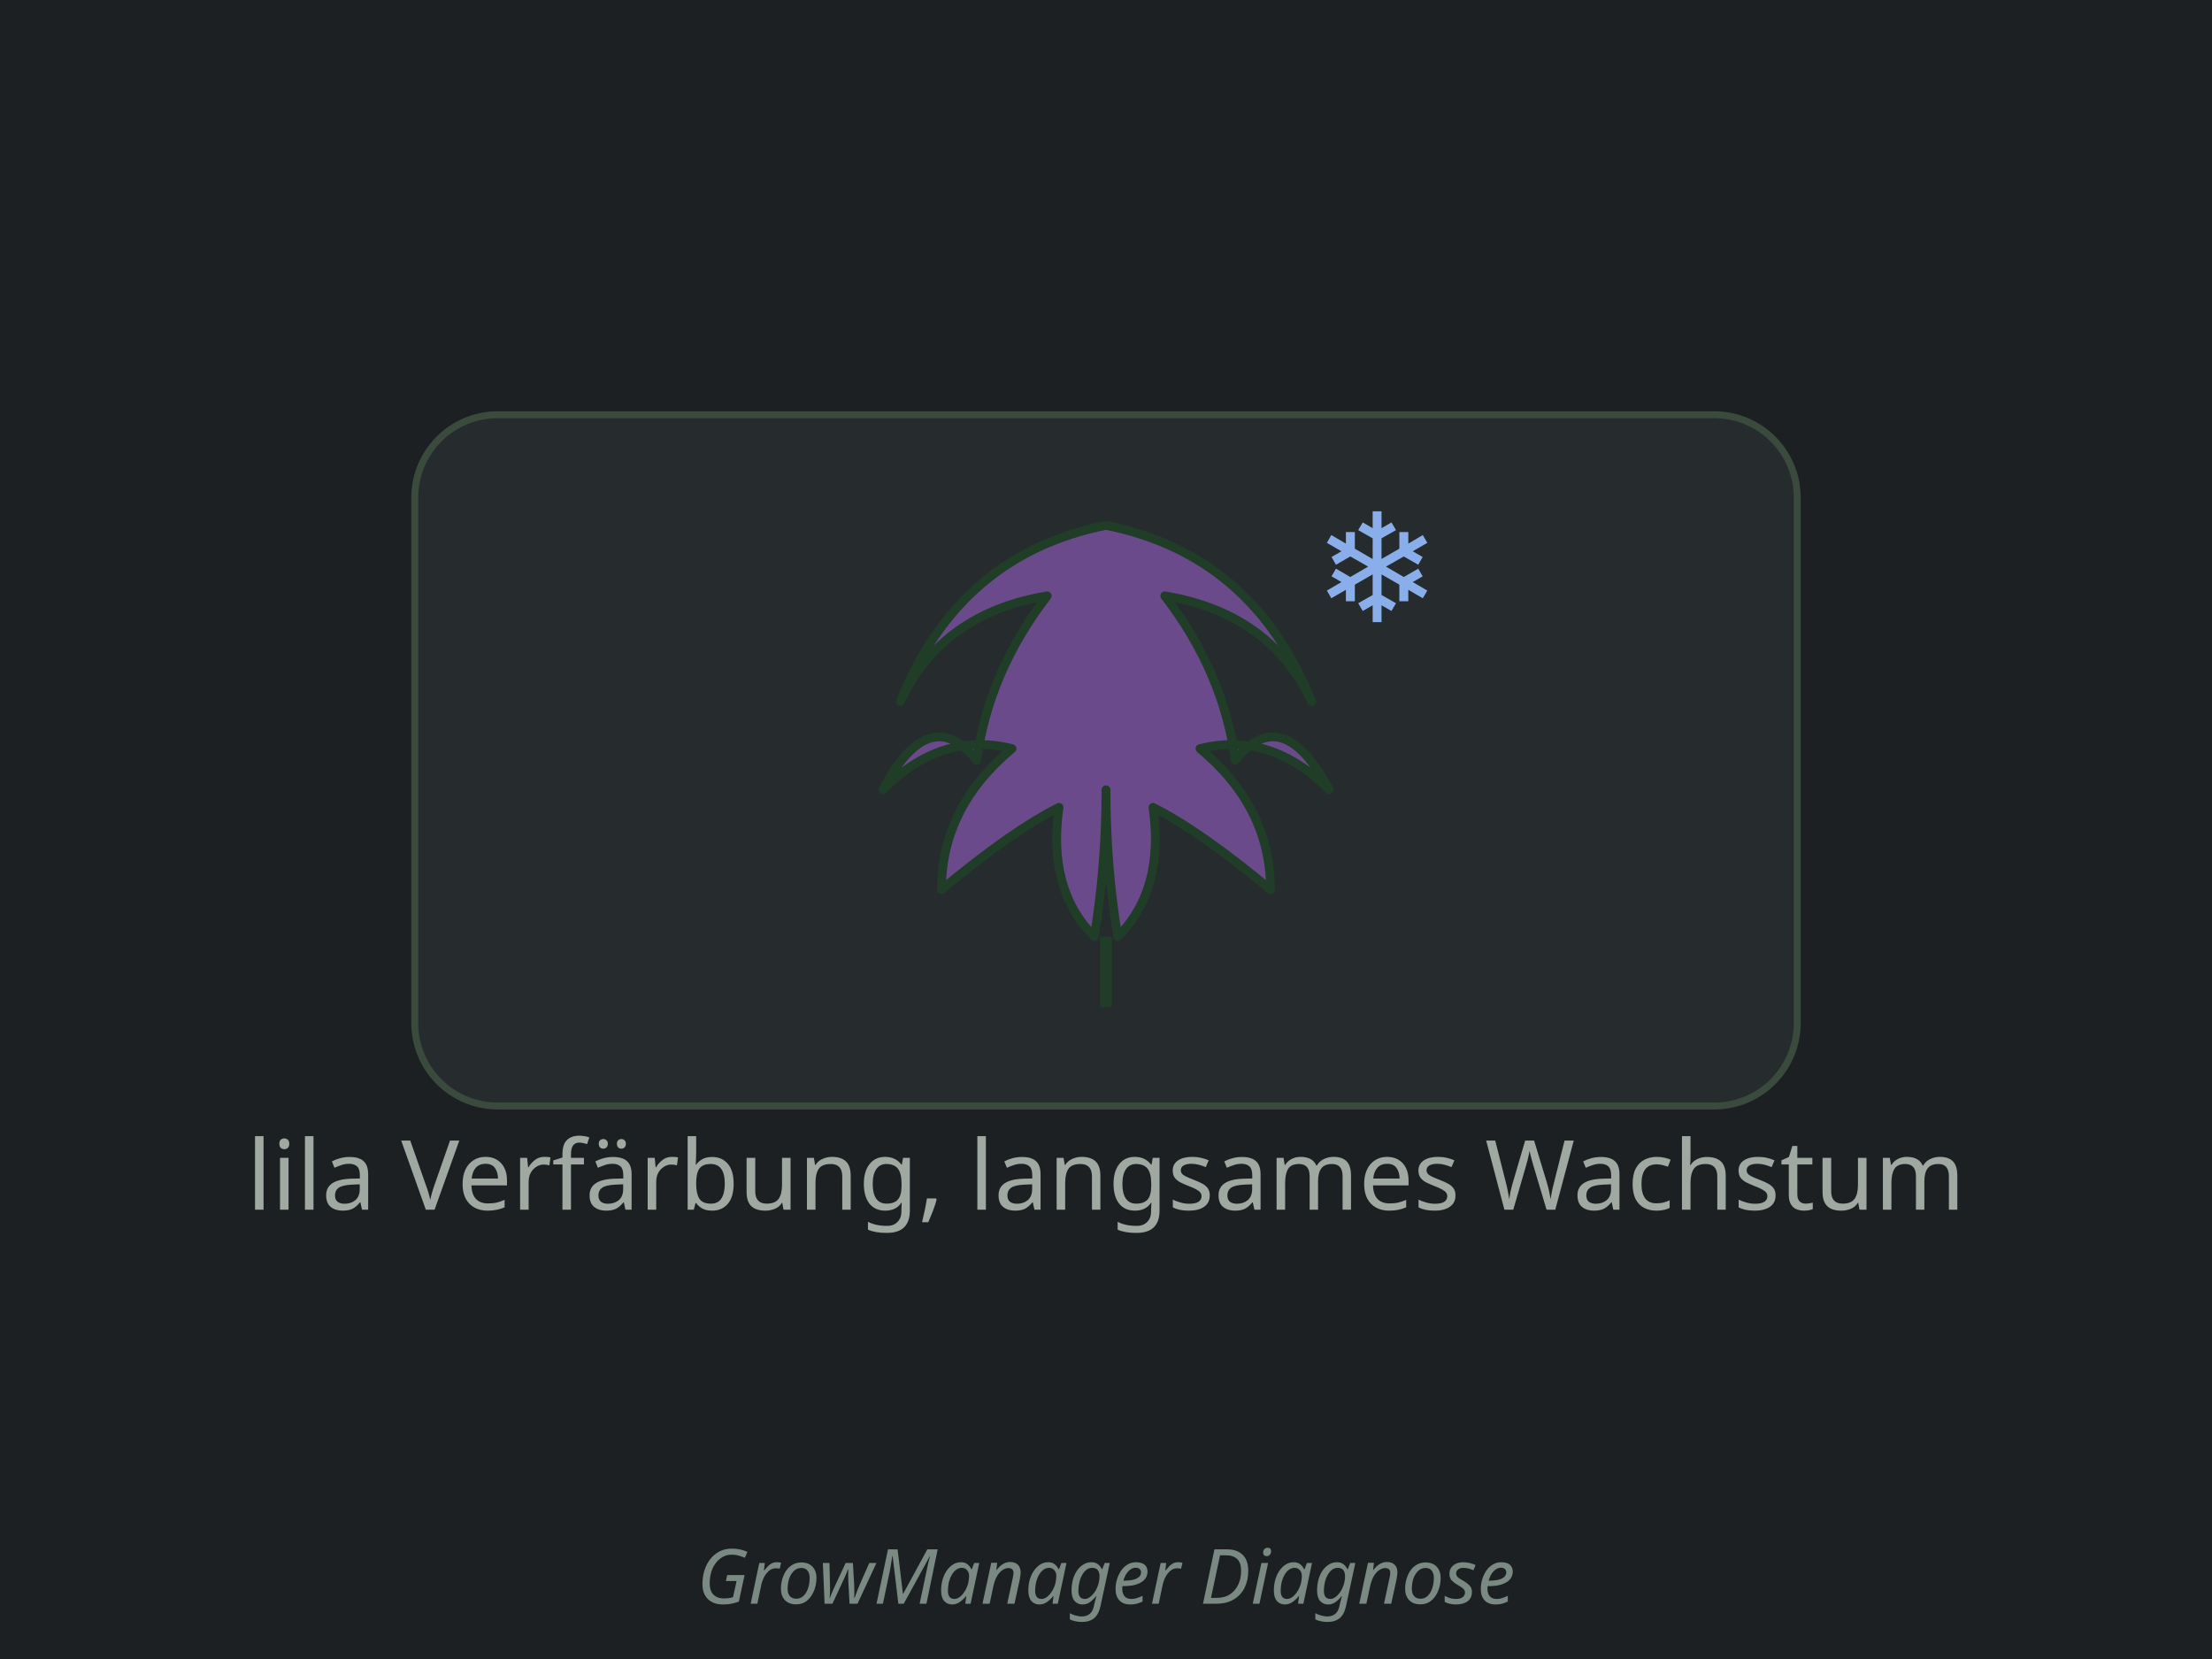
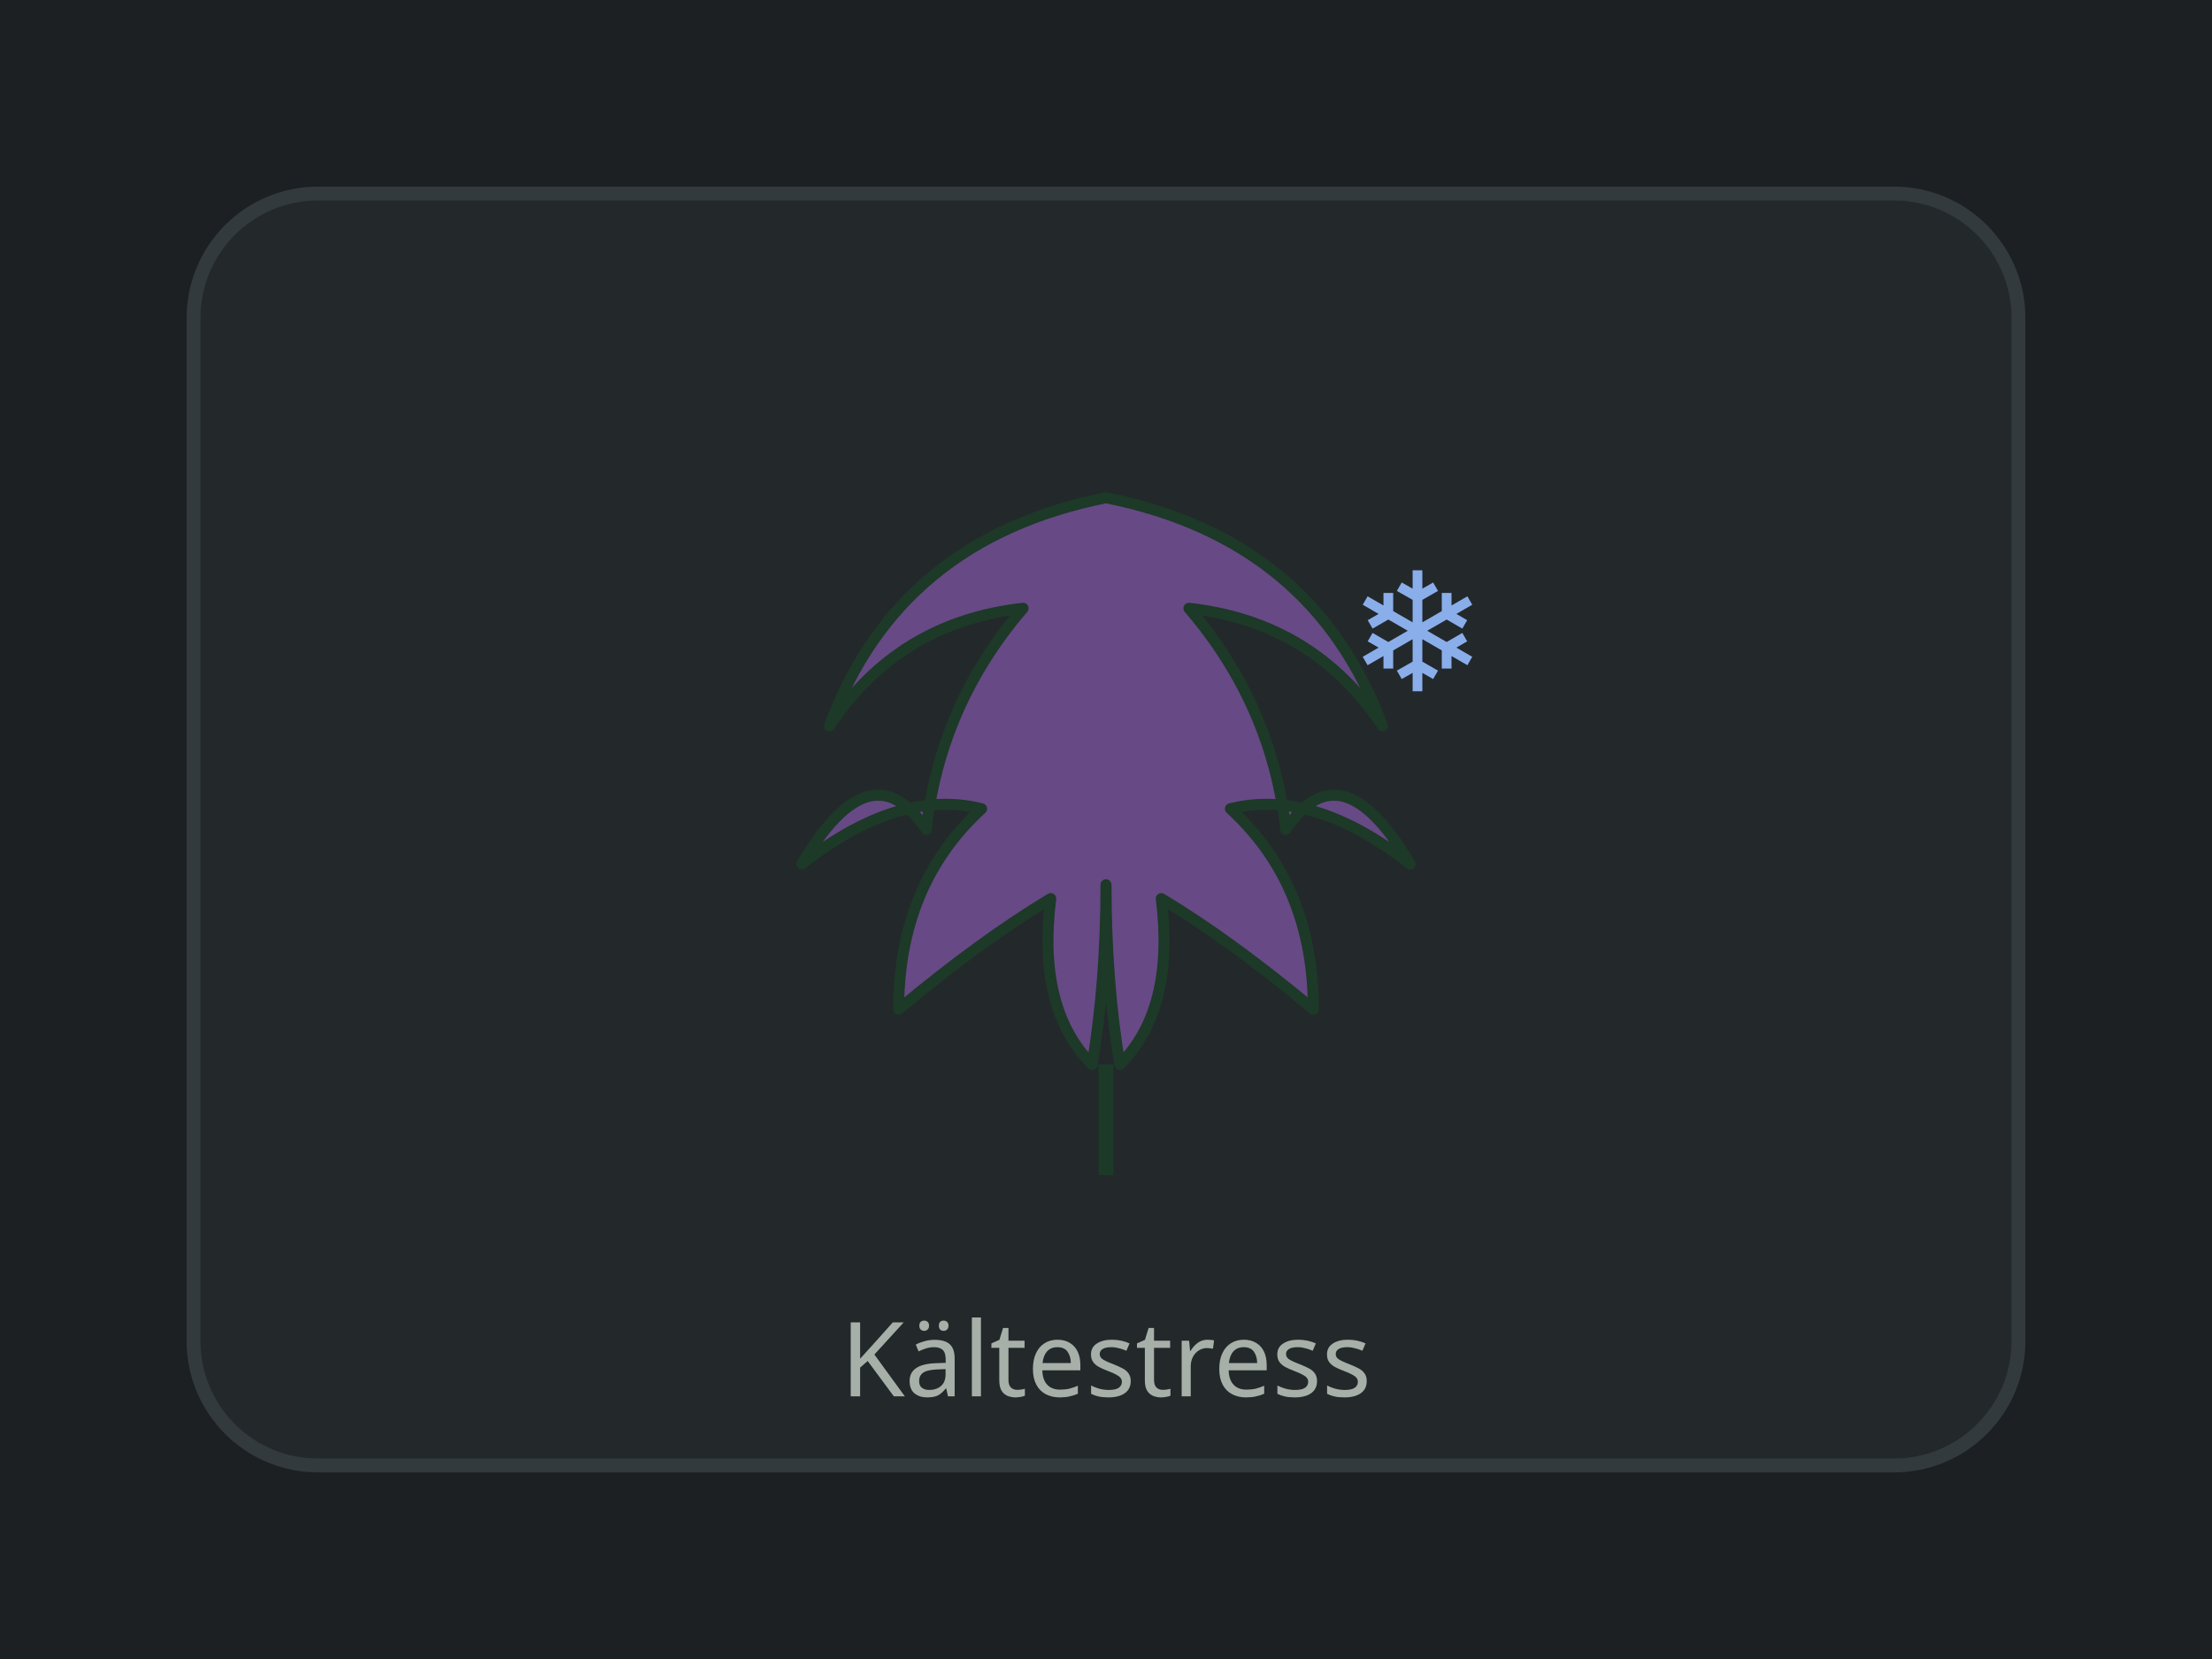
<svg xmlns="http://www.w3.org/2000/svg" viewBox="0 0 320 240" width="320" height="240">
  <rect width="320" height="240" fill="#1c2023" />
-   <rect x="60" y="60" width="200" height="100" rx="12" fill="#262b2e" stroke="#3a4a3d" />
-   <g transform="translate(160 110) scale(0.85)">
-     <path d="M 0 -40 Q -25 -35 -35 -10 Q -28 -25 -10 -28 Q -20 -15 -22 0 Q -30 -10 -38 5 Q -28 -5 -16 -2 Q -28 8 -28 22 Q -16 12 -8 8 Q -10 22 -2 30 Q 0 18 0 5 Q 0 18 2 30 Q 10 22 8 8 Q 16 12 28 22 Q 28 8 16 -2 Q 28 -5 38 5 Q 30 -10 22 0 Q 20 -15 10 -28 Q 28 -25 35 -10 Q 25 -35 0 -40 Z" fill="#6a4a8a" stroke="#1f3d27" stroke-width="1.5" stroke-linejoin="round" />
-     <line x1="0" y1="30" x2="0" y2="42" stroke="#1f3d27" stroke-width="2" />
+   <rect x="28" y="28" width="264" height="184" rx="18" fill="#23282b" stroke="#333a3d" stroke-width="2" />
+   <g transform="translate(160,120)">
+     <g transform="translate(0 0) scale(1)" opacity="0.95">
+       <path d="M 0 -48 Q -30 -42 -40 -15 Q -30 -30 -12 -32 Q -24 -18 -26 0 Q -34 -12 -44 5 Q -30 -6 -18 -3 Q -30 8 -30 26 Q -18 16 -8 10 Q -10 26 -2 34 Q 0 22 0 8 Q 0 22 2 34 Q 10 26 8 10 Q 18 16 30 26 Q 30 8 18 -3 Q 30 -6 44 5 Q 34 -12 26 0 Q 24 -18 12 -32 Q 30 -30 40 -15 Q 30 -42 0 -48 Z" fill="#6a4a8a" stroke="#1c3a27" stroke-width="1.6" stroke-linejoin="round" />
+       <line x1="0" y1="34" x2="0" y2="50" stroke="#1c3a27" stroke-width="2.2" />
+     </g>
+     <text x="35" y="-20" fill="#8aaeea" font-size="24">❄️</text>
+     <text x="0" y="82" text-anchor="middle" fill="#a7b0a8" font-size="15" font-family="sans-serif">Kältestress</text>
  </g>
-   <text x="190" y="90" fill="#8aaeea" font-size="22">❄️</text>
-   <text x="160" y="175" text-anchor="middle" fill="#a0a8a2" font-size="14" font-family="sans-serif">lila Verfärbung, langsames Wachstum</text>
-   <text x="160" y="232" text-anchor="middle" fill="#7a8a82" font-size="11" font-family="sans-serif" font-style="italic">GrowManager Diagnose</text>
</svg>
